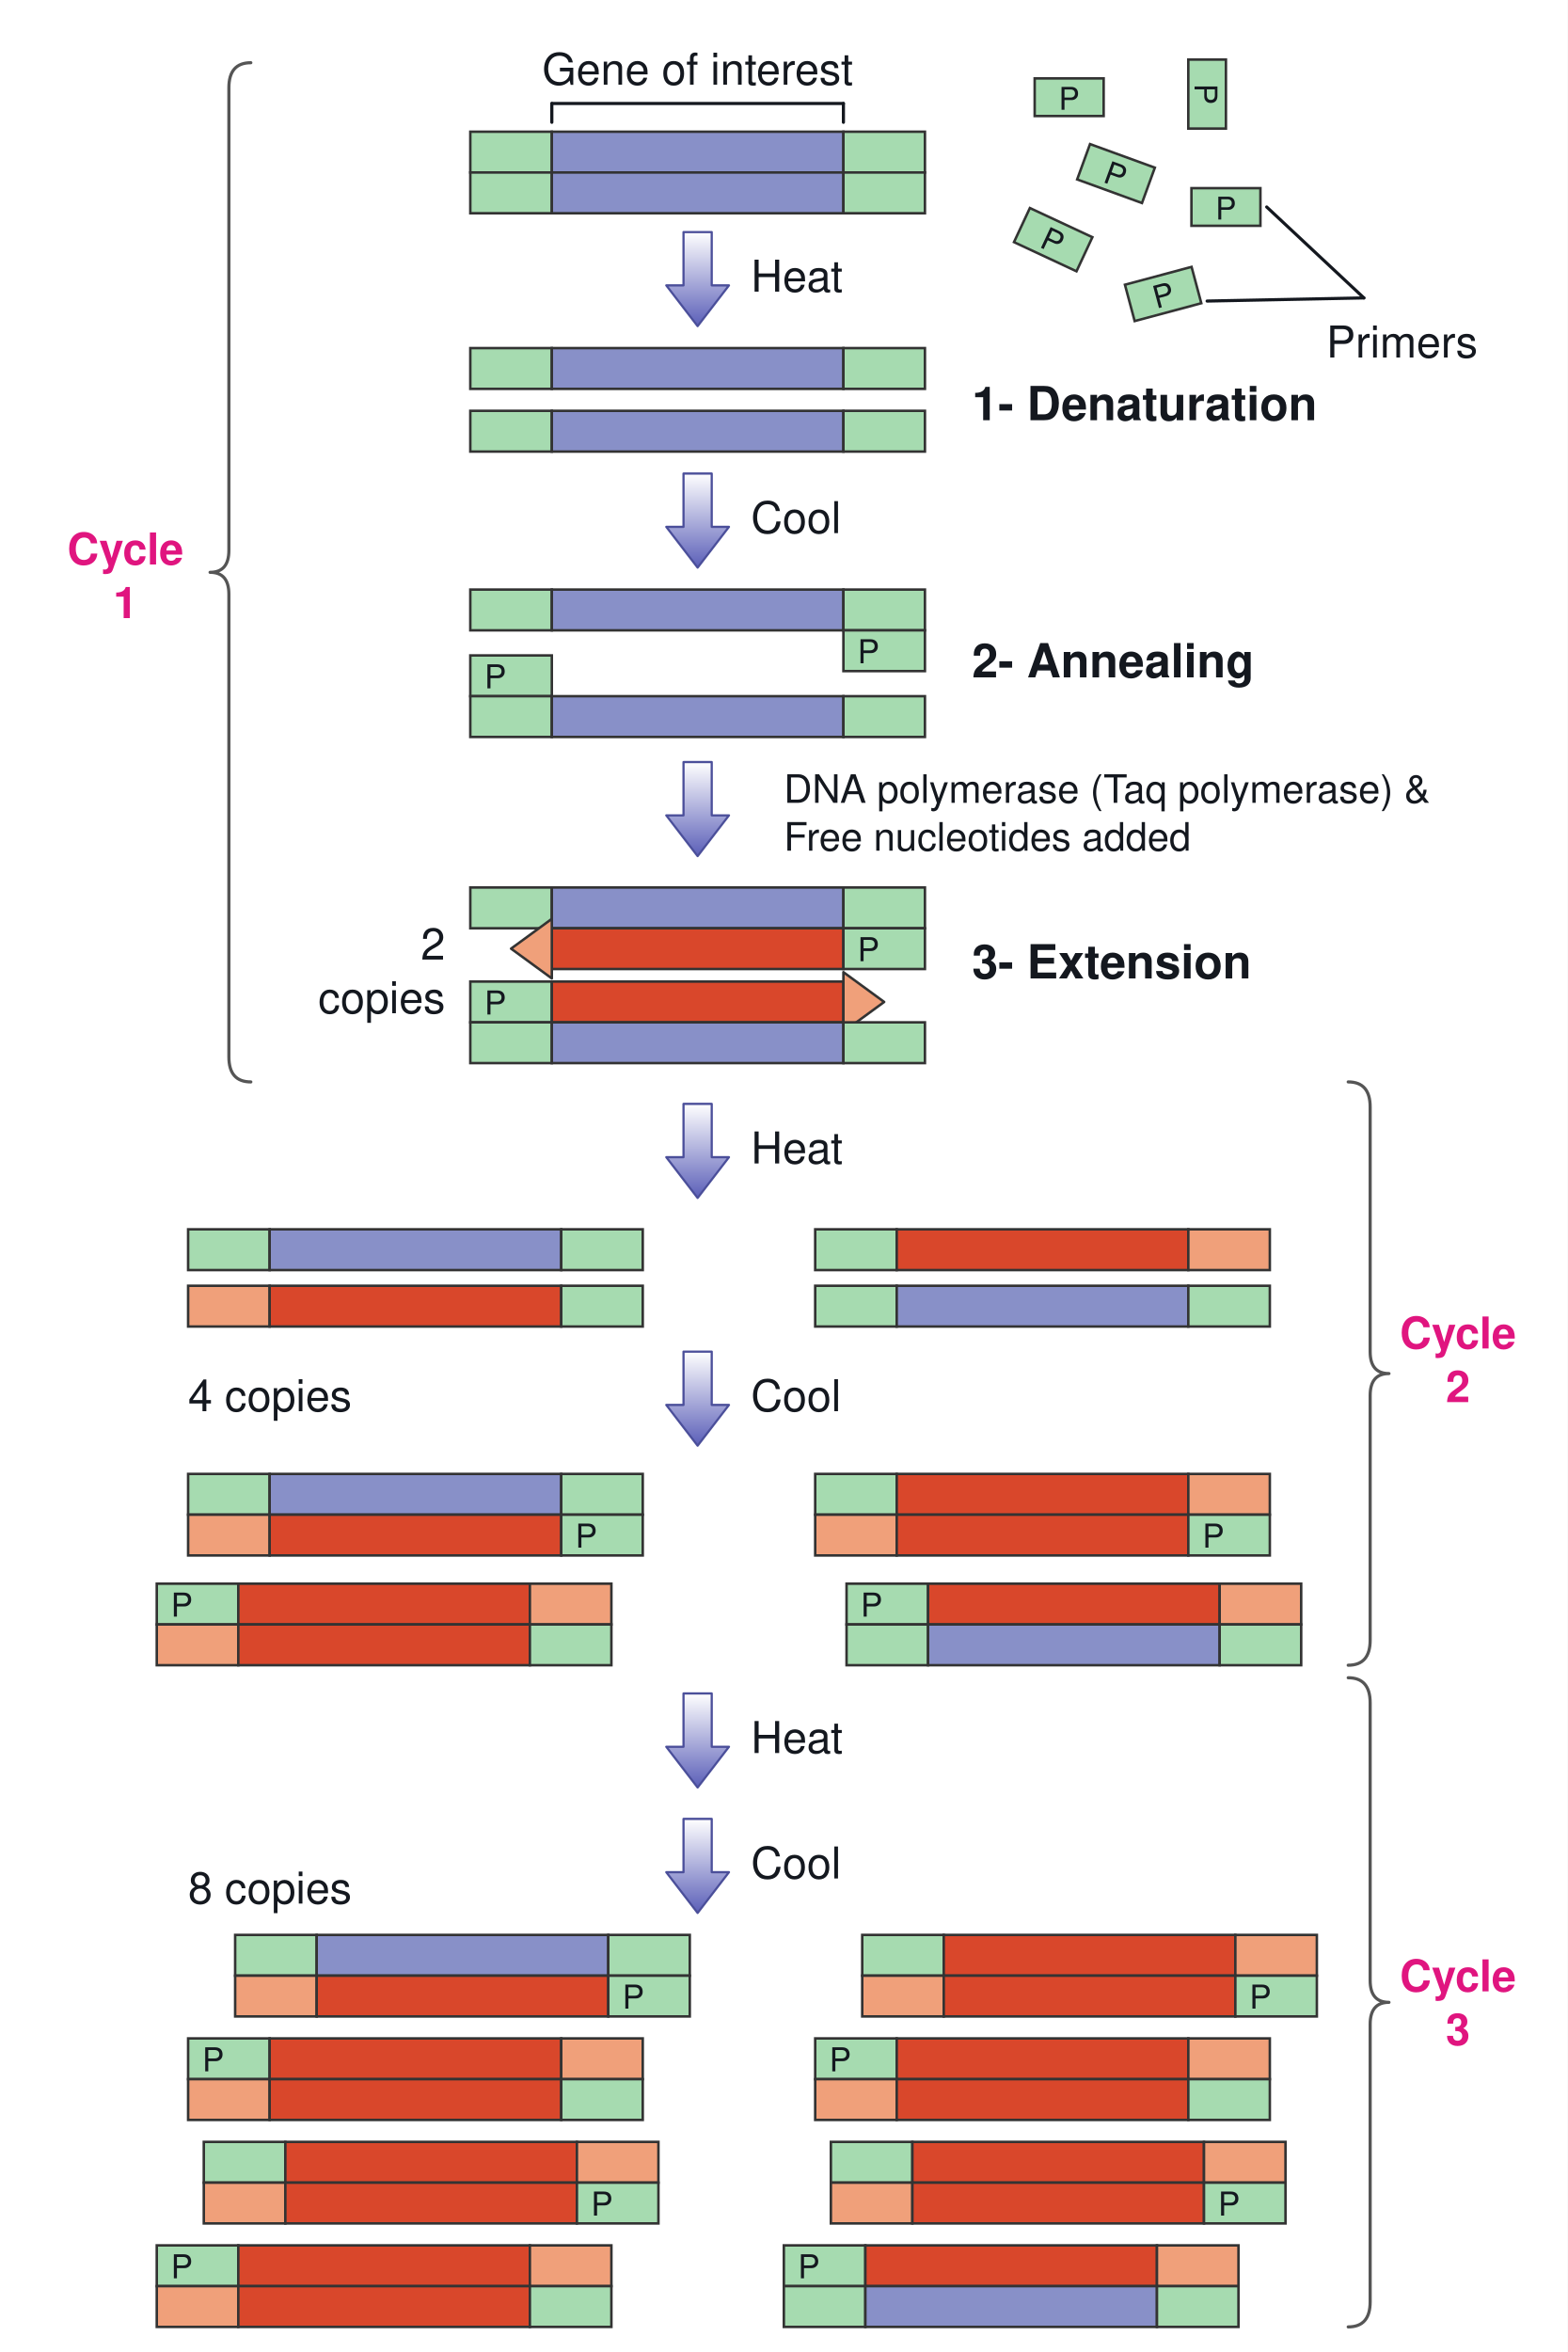
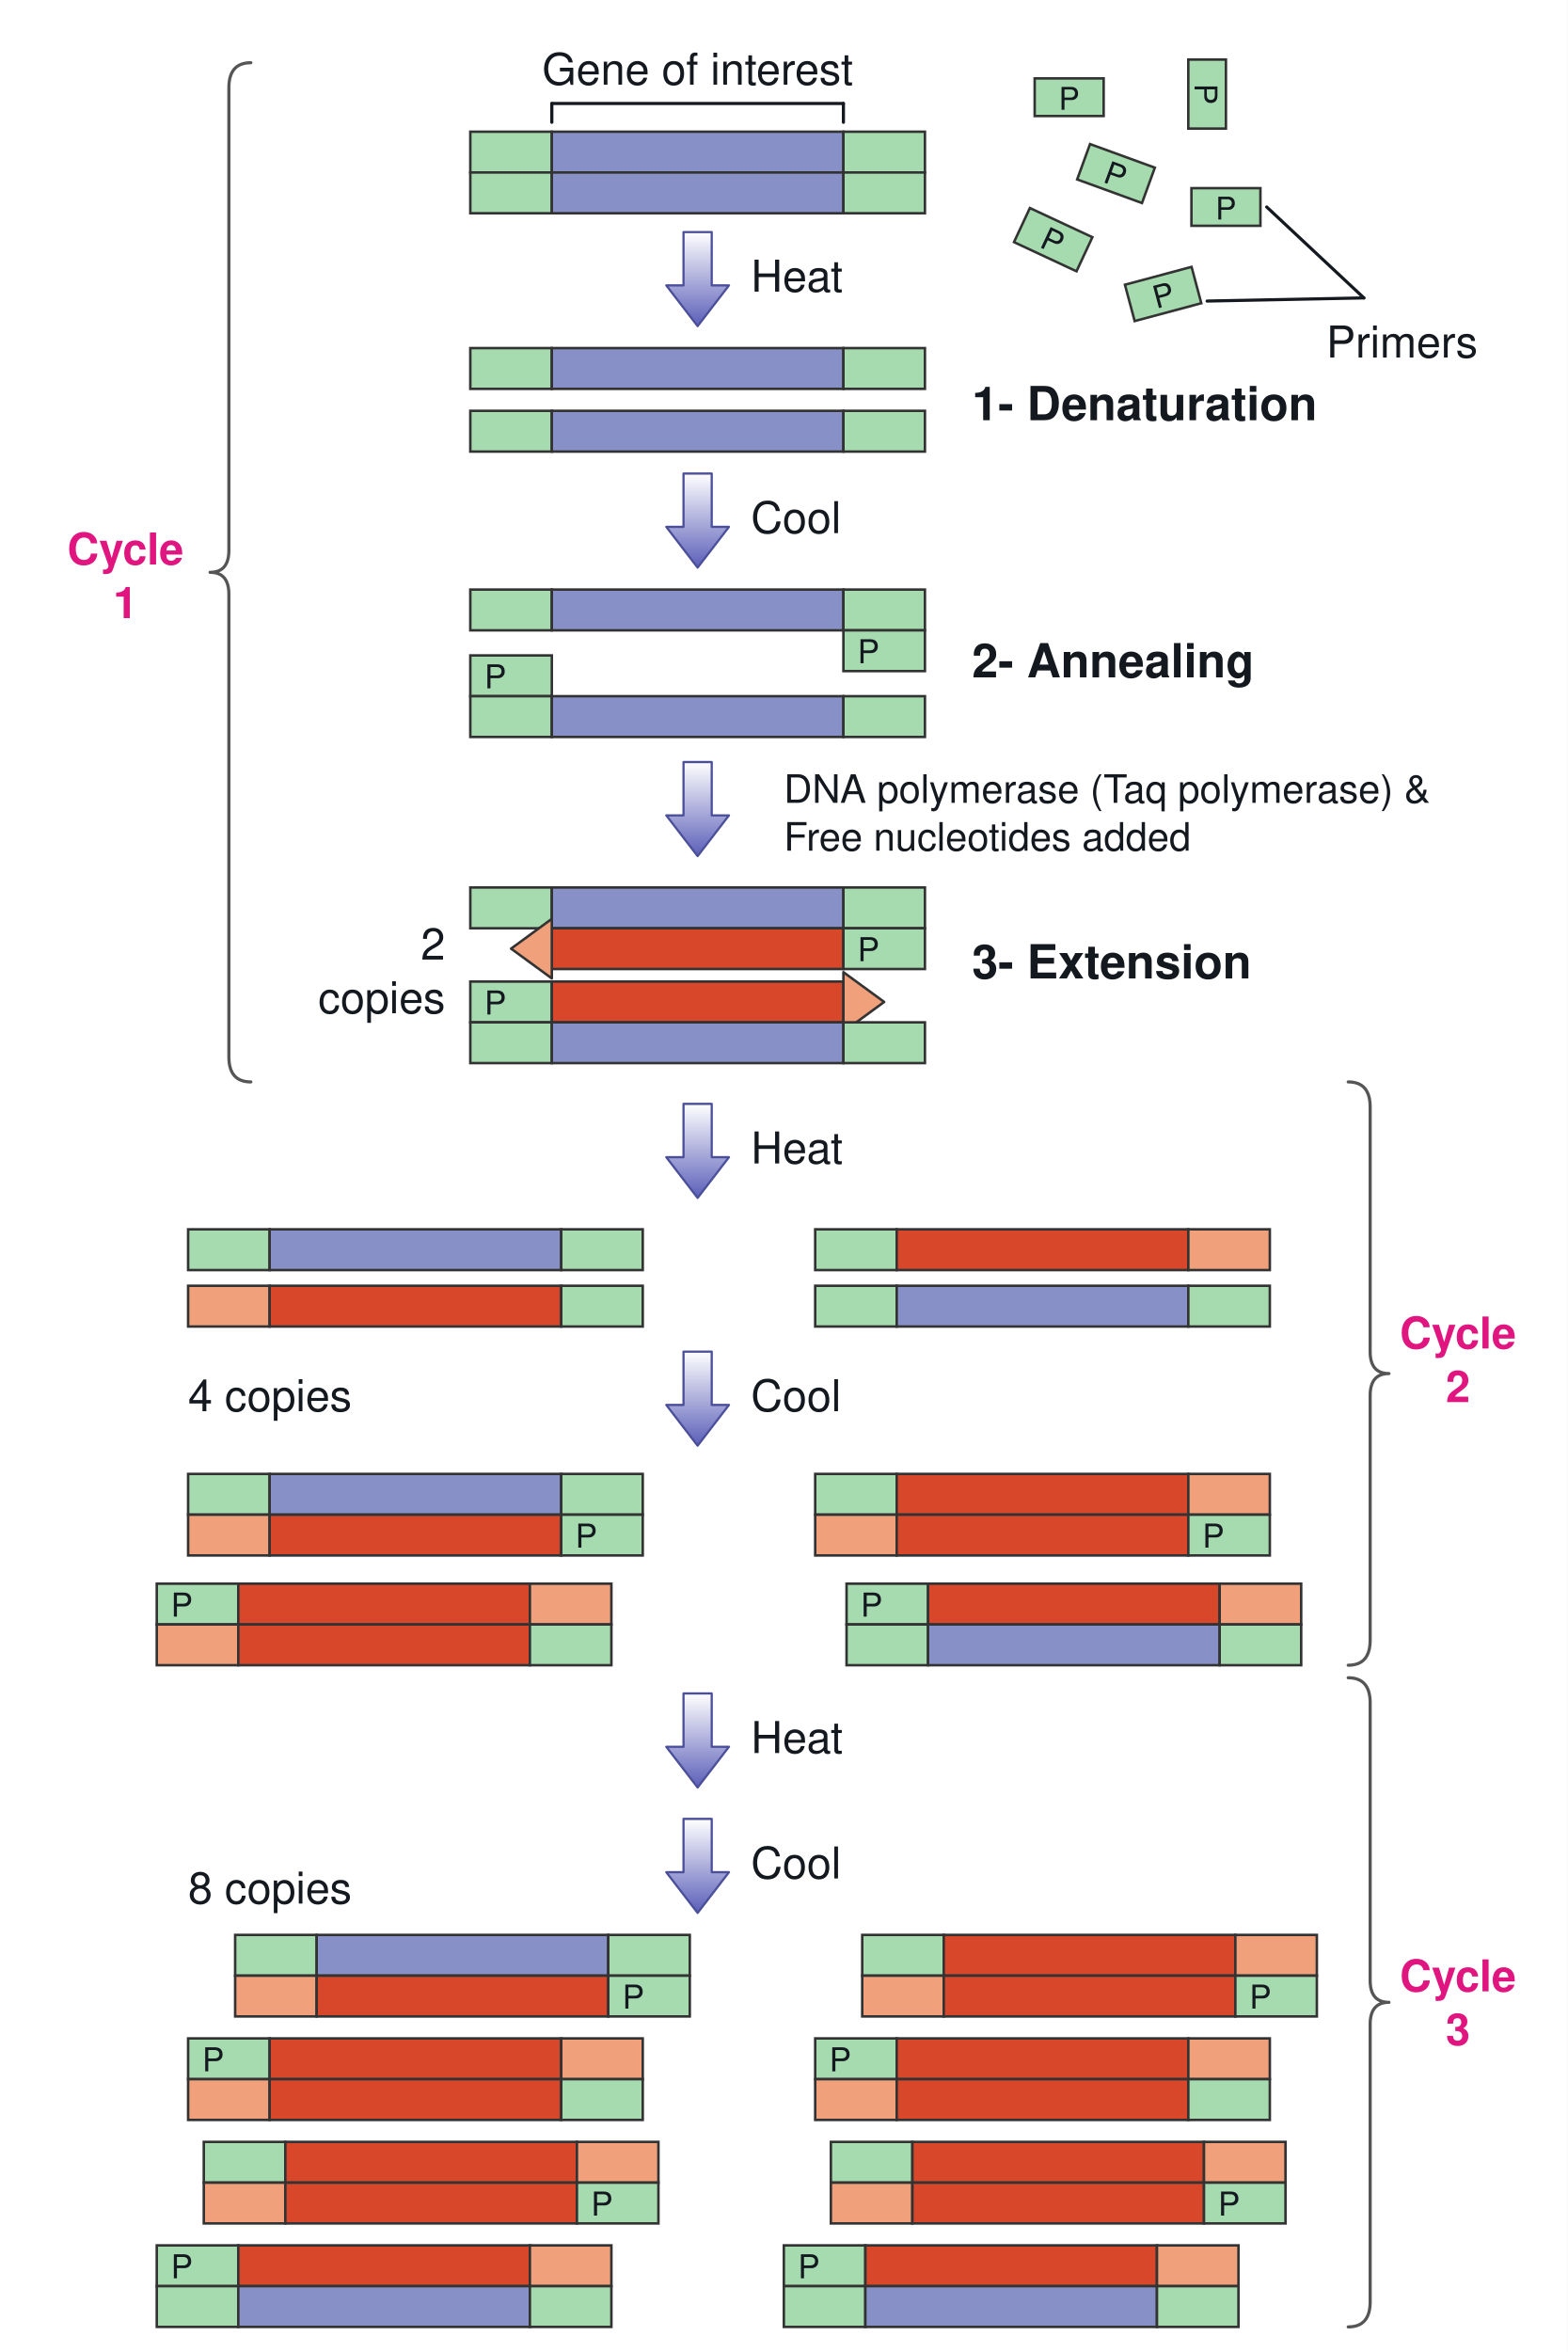
<svg xmlns="http://www.w3.org/2000/svg" viewBox="0 0 1000 1500" font-family="Segoe UI, Helvetica, Arial, sans-serif">
  <rect width="1000" height="1500" fill="#ffffff" />
  <defs>
    <linearGradient id="da" x1="0" y1="0" x2="0" y2="1">
      <stop offset="0" stop-color="#ffffff" />
      <stop offset="1" stop-color="#5b5fb8" />
    </linearGradient>
  </defs>
  <line x1="352.0" y1="66.0" x2="538.0" y2="66.0" stroke="#14181f" stroke-width="2" stroke-linecap="round" />
  <line x1="352.0" y1="66.0" x2="352.0" y2="78.0" stroke="#14181f" stroke-width="2" stroke-linecap="round" />
  <line x1="538.0" y1="66.0" x2="538.0" y2="78.0" stroke="#14181f" stroke-width="2" stroke-linecap="round" />
  <text x="445.0" y="54.0" font-size="28" fill="#14181f" text-anchor="middle" font-weight="400">Gene of interest</text>
  <rect x="300.0" y="84.0" width="52.0" height="26.0" rx="0" stroke="#333" stroke-width="1.6" fill="#a6dbb0" />
  <rect x="352.0" y="84.0" width="186.0" height="26.0" rx="0" stroke="#333" stroke-width="1.6" fill="#8890c8" />
  <rect x="538.0" y="84.0" width="52.0" height="26.0" rx="0" stroke="#333" stroke-width="1.6" fill="#a6dbb0" />
  <rect x="300.0" y="110.0" width="52.0" height="26.0" rx="0" stroke="#333" stroke-width="1.6" fill="#a6dbb0" />
  <rect x="352.0" y="110.0" width="186.0" height="26.0" rx="0" stroke="#333" stroke-width="1.6" fill="#8890c8" />
  <rect x="538.0" y="110.0" width="52.0" height="26.0" rx="0" stroke="#333" stroke-width="1.6" fill="#a6dbb0" />
  <g transform="rotate(0 680 62)">
    <rect x="660.0" y="50.0" width="44.0" height="24.0" rx="0" stroke="#333" stroke-width="1.6" fill="#a6dbb0" />
    <text x="682.0" y="70.0" font-size="20" fill="#14181f" text-anchor="middle" font-weight="400">P</text>
  </g>
  <g transform="rotate(90 770 58)">
    <rect x="750.0" y="46.0" width="44.0" height="24.0" rx="0" stroke="#333" stroke-width="1.6" fill="#a6dbb0" />
    <text x="772.0" y="66.0" font-size="20" fill="#14181f" text-anchor="middle" font-weight="400">P</text>
  </g>
  <g transform="rotate(20 710 110)">
    <rect x="690.0" y="98.0" width="44.0" height="24.0" rx="0" stroke="#333" stroke-width="1.6" fill="#a6dbb0" />
    <text x="712.0" y="118.0" font-size="20" fill="#14181f" text-anchor="middle" font-weight="400">P</text>
  </g>
  <g transform="rotate(25 670 152)">
    <rect x="650.0" y="140.0" width="44.0" height="24.0" rx="0" stroke="#333" stroke-width="1.6" fill="#a6dbb0" />
    <text x="672.0" y="160.0" font-size="20" fill="#14181f" text-anchor="middle" font-weight="400">P</text>
  </g>
  <g transform="rotate(0 780 132)">
    <rect x="760.0" y="120.0" width="44.0" height="24.0" rx="0" stroke="#333" stroke-width="1.6" fill="#a6dbb0" />
    <text x="782.0" y="140.0" font-size="20" fill="#14181f" text-anchor="middle" font-weight="400">P</text>
  </g>
  <g transform="rotate(-15 740 188)">
    <rect x="720.0" y="176.0" width="44.0" height="24.0" rx="0" stroke="#333" stroke-width="1.6" fill="#a6dbb0" />
    <text x="742.0" y="196.0" font-size="20" fill="#14181f" text-anchor="middle" font-weight="400">P</text>
  </g>
  <line x1="870.0" y1="190.0" x2="808.0" y2="132.0" stroke="#14181f" stroke-width="2" stroke-linecap="round" />
  <line x1="870.0" y1="190.0" x2="770.0" y2="192.0" stroke="#14181f" stroke-width="2" stroke-linecap="round" />
  <text x="846.0" y="228.0" font-size="28" fill="#14181f" text-anchor="start" font-weight="400">Primers</text>
  <path d="M436.0 148.0 L454.0 148.0 L454.0 182.0 L465.0 182.0 L445.0 208.0 L425.0 182.0 L436.0 182.0 Z" stroke="#4b4f9a" stroke-width="1.4" fill="url(#da)" stroke-linejoin="round" stroke-linecap="round" />
  <text x="479.0" y="186.0" font-size="28" fill="#14181f" text-anchor="start" font-weight="400">Heat</text>
  <rect x="300.0" y="222.0" width="52.0" height="26.0" rx="0" stroke="#333" stroke-width="1.6" fill="#a6dbb0" />
  <rect x="352.0" y="222.0" width="186.0" height="26.0" rx="0" stroke="#333" stroke-width="1.6" fill="#8890c8" />
  <rect x="538.0" y="222.0" width="52.0" height="26.0" rx="0" stroke="#333" stroke-width="1.6" fill="#a6dbb0" />
  <rect x="300.0" y="262.0" width="52.0" height="26.0" rx="0" stroke="#333" stroke-width="1.6" fill="#a6dbb0" />
  <rect x="352.0" y="262.0" width="186.0" height="26.0" rx="0" stroke="#333" stroke-width="1.6" fill="#8890c8" />
  <rect x="538.0" y="262.0" width="52.0" height="26.0" rx="0" stroke="#333" stroke-width="1.6" fill="#a6dbb0" />
  <text x="620.0" y="268.0" font-size="30" fill="#14181f" text-anchor="start" font-weight="700">1- Denaturation</text>
  <path d="M436.0 302.0 L454.0 302.0 L454.0 336.0 L465.0 336.0 L445.0 362.0 L425.0 336.0 L436.0 336.0 Z" stroke="#4b4f9a" stroke-width="1.4" fill="url(#da)" stroke-linejoin="round" stroke-linecap="round" />
  <text x="479.0" y="340.0" font-size="28" fill="#14181f" text-anchor="start" font-weight="400">Cool</text>
  <rect x="300.0" y="376.0" width="52.0" height="26.0" rx="0" stroke="#333" stroke-width="1.6" fill="#a6dbb0" />
  <rect x="352.0" y="376.0" width="186.0" height="26.0" rx="0" stroke="#333" stroke-width="1.6" fill="#8890c8" />
  <rect x="538.0" y="376.0" width="52.0" height="26.0" rx="0" stroke="#333" stroke-width="1.6" fill="#a6dbb0" />
  <rect x="538.0" y="402.0" width="52.0" height="26.0" rx="0" stroke="#333" stroke-width="1.6" fill="#a6dbb0" />
  <text x="554.0" y="423.0" font-size="21" fill="#14181f" text-anchor="middle" font-weight="400">P</text>
  <rect x="300.0" y="418.0" width="52.0" height="26.0" rx="0" stroke="#333" stroke-width="1.6" fill="#a6dbb0" />
  <text x="316.0" y="439.0" font-size="21" fill="#14181f" text-anchor="middle" font-weight="400">P</text>
  <rect x="300.0" y="444.0" width="52.0" height="26.0" rx="0" stroke="#333" stroke-width="1.6" fill="#a6dbb0" />
  <rect x="352.0" y="444.0" width="186.0" height="26.0" rx="0" stroke="#333" stroke-width="1.6" fill="#8890c8" />
  <rect x="538.0" y="444.0" width="52.0" height="26.0" rx="0" stroke="#333" stroke-width="1.6" fill="#a6dbb0" />
  <text x="620.0" y="432.0" font-size="30" fill="#14181f" text-anchor="start" font-weight="700">2- Annealing</text>
  <path d="M436.0 486.0 L454.0 486.0 L454.0 520.0 L465.0 520.0 L445.0 546.0 L425.0 520.0 L436.0 520.0 Z" stroke="#4b4f9a" stroke-width="1.4" fill="url(#da)" stroke-linejoin="round" stroke-linecap="round" />
  <text x="500.0" y="512.0" font-size="25" fill="#14181f" text-anchor="start" font-weight="400">DNA polymerase (Taq polymerase) &amp;</text>
  <text x="500.0" y="542.5" font-size="25" fill="#14181f" text-anchor="start" font-weight="400">Free nucleotides added</text>
  <rect x="300.0" y="566.0" width="52.0" height="26.0" rx="0" stroke="#333" stroke-width="1.6" fill="#a6dbb0" />
  <rect x="352.0" y="566.0" width="186.0" height="26.0" rx="0" stroke="#333" stroke-width="1.6" fill="#8890c8" />
  <rect x="538.0" y="566.0" width="52.0" height="26.0" rx="0" stroke="#333" stroke-width="1.6" fill="#a6dbb0" />
  <rect x="352.0" y="592.0" width="186.0" height="26.0" rx="0" stroke="#333" stroke-width="1.6" fill="#d9472b" />
  <path d="M352.0 586.0 L326.0 605.0 L352.0 624.0 Z" stroke="#333" stroke-width="1.6" fill="#f0a07a" stroke-linejoin="round" stroke-linecap="round" />
  <rect x="538.0" y="592.0" width="52.0" height="26.0" rx="0" stroke="#333" stroke-width="1.6" fill="#a6dbb0" />
  <text x="554.0" y="613.0" font-size="21" fill="#14181f" text-anchor="middle" font-weight="400">P</text>
  <rect x="300.0" y="626.0" width="52.0" height="26.0" rx="0" stroke="#333" stroke-width="1.6" fill="#a6dbb0" />
  <text x="316.0" y="647.0" font-size="21" fill="#14181f" text-anchor="middle" font-weight="400">P</text>
  <rect x="352.0" y="626.0" width="186.0" height="26.0" rx="0" stroke="#333" stroke-width="1.6" fill="#d9472b" />
  <path d="M538.0 620.0 L564.0 639.0 L538.0 658.0 Z" stroke="#333" stroke-width="1.6" fill="#f0a07a" stroke-linejoin="round" stroke-linecap="round" />
  <rect x="300.0" y="652.0" width="52.0" height="26.0" rx="0" stroke="#333" stroke-width="1.6" fill="#a6dbb0" />
  <rect x="352.0" y="652.0" width="186.0" height="26.0" rx="0" stroke="#333" stroke-width="1.6" fill="#8890c8" />
  <rect x="538.0" y="652.0" width="52.0" height="26.0" rx="0" stroke="#333" stroke-width="1.6" fill="#a6dbb0" />
  <text x="620.0" y="624.0" font-size="30" fill="#14181f" text-anchor="start" font-weight="700">3- Extension</text>
  <text x="284.0" y="612.0" font-size="28" fill="#14181f" text-anchor="end" font-weight="400">2</text>
  <text x="284.0" y="646.2" font-size="28" fill="#14181f" text-anchor="end" font-weight="400">copies</text>
  <path d="M160 40 Q146 40 146 56 L146 351.0 Q146 365.0 134 365.0 Q146 365.0 146 379.0 L146 674 Q146 690 160 690" stroke="#555" stroke-width="2" fill="none" stroke-linejoin="round" stroke-linecap="round" />
  <text x="98.0" y="361.0" font-size="28" fill="#e0157f" text-anchor="middle" font-weight="700" />
  <text x="80.0" y="360.0" font-size="28" fill="#e0157f" text-anchor="middle" font-weight="700">Cycle</text>
  <text x="80.0" y="394.2" font-size="28" fill="#e0157f" text-anchor="middle" font-weight="700">1</text>
  <path d="M436.0 704.0 L454.0 704.0 L454.0 738.0 L465.0 738.0 L445.0 764.0 L425.0 738.0 L436.0 738.0 Z" stroke="#4b4f9a" stroke-width="1.4" fill="url(#da)" stroke-linejoin="round" stroke-linecap="round" />
  <text x="479.0" y="742.0" font-size="28" fill="#14181f" text-anchor="start" font-weight="400">Heat</text>
  <rect x="120.0" y="784.0" width="52.0" height="26.0" rx="0" stroke="#333" stroke-width="1.6" fill="#a6dbb0" />
  <rect x="172.0" y="784.0" width="186.0" height="26.0" rx="0" stroke="#333" stroke-width="1.6" fill="#8890c8" />
  <rect x="358.0" y="784.0" width="52.0" height="26.0" rx="0" stroke="#333" stroke-width="1.6" fill="#a6dbb0" />
  <rect x="120.0" y="820.0" width="52.0" height="26.0" rx="0" stroke="#333" stroke-width="1.6" fill="#f0a07a" />
  <rect x="172.0" y="820.0" width="186.0" height="26.0" rx="0" stroke="#333" stroke-width="1.6" fill="#d9472b" />
  <rect x="358.0" y="820.0" width="52.0" height="26.0" rx="0" stroke="#333" stroke-width="1.6" fill="#a6dbb0" />
  <rect x="520.0" y="784.0" width="52.0" height="26.0" rx="0" stroke="#333" stroke-width="1.6" fill="#a6dbb0" />
  <rect x="572.0" y="784.0" width="186.0" height="26.0" rx="0" stroke="#333" stroke-width="1.6" fill="#d9472b" />
  <rect x="758.0" y="784.0" width="52.0" height="26.0" rx="0" stroke="#333" stroke-width="1.6" fill="#f0a07a" />
  <rect x="520.0" y="820.0" width="52.0" height="26.0" rx="0" stroke="#333" stroke-width="1.6" fill="#a6dbb0" />
  <rect x="572.0" y="820.0" width="186.0" height="26.0" rx="0" stroke="#333" stroke-width="1.6" fill="#8890c8" />
  <rect x="758.0" y="820.0" width="52.0" height="26.0" rx="0" stroke="#333" stroke-width="1.6" fill="#a6dbb0" />
  <path d="M436.0 862.0 L454.0 862.0 L454.0 896.0 L465.0 896.0 L445.0 922.0 L425.0 896.0 L436.0 896.0 Z" stroke="#4b4f9a" stroke-width="1.4" fill="url(#da)" stroke-linejoin="round" stroke-linecap="round" />
  <text x="479.0" y="900.0" font-size="28" fill="#14181f" text-anchor="start" font-weight="400">Cool</text>
  <text x="120.0" y="900.0" font-size="28" fill="#14181f" text-anchor="start" font-weight="400">4 copies</text>
  <rect x="120.0" y="940.0" width="52.0" height="26.0" rx="0" stroke="#333" stroke-width="1.6" fill="#a6dbb0" />
  <rect x="172.0" y="940.0" width="186.0" height="26.0" rx="0" stroke="#333" stroke-width="1.6" fill="#8890c8" />
  <rect x="358.0" y="940.0" width="52.0" height="26.0" rx="0" stroke="#333" stroke-width="1.6" fill="#a6dbb0" />
  <rect x="120.0" y="966.0" width="52.0" height="26.0" rx="0" stroke="#333" stroke-width="1.6" fill="#f0a07a" />
  <rect x="172.0" y="966.0" width="186.0" height="26.0" rx="0" stroke="#333" stroke-width="1.6" fill="#d9472b" />
  <rect x="358.0" y="966.0" width="52.0" height="26.0" rx="0" stroke="#333" stroke-width="1.6" fill="#a6dbb0" />
  <text x="374.0" y="987.0" font-size="21" fill="#14181f" text-anchor="middle" font-weight="400">P</text>
  <rect x="100.0" y="1010.0" width="52.0" height="26.0" rx="0" stroke="#333" stroke-width="1.6" fill="#a6dbb0" />
  <text x="116.0" y="1031.0" font-size="21" fill="#14181f" text-anchor="middle" font-weight="400">P</text>
  <rect x="152.0" y="1010.0" width="186.0" height="26.0" rx="0" stroke="#333" stroke-width="1.6" fill="#d9472b" />
  <rect x="338.0" y="1010.0" width="52.0" height="26.0" rx="0" stroke="#333" stroke-width="1.6" fill="#f0a07a" />
  <rect x="100.0" y="1036.0" width="52.0" height="26.0" rx="0" stroke="#333" stroke-width="1.6" fill="#f0a07a" />
  <rect x="152.0" y="1036.0" width="186.0" height="26.0" rx="0" stroke="#333" stroke-width="1.6" fill="#d9472b" />
  <rect x="338.0" y="1036.0" width="52.0" height="26.0" rx="0" stroke="#333" stroke-width="1.6" fill="#a6dbb0" />
  <rect x="520.0" y="940.0" width="52.0" height="26.0" rx="0" stroke="#333" stroke-width="1.6" fill="#a6dbb0" />
  <rect x="572.0" y="940.0" width="186.0" height="26.0" rx="0" stroke="#333" stroke-width="1.6" fill="#d9472b" />
  <rect x="758.0" y="940.0" width="52.0" height="26.0" rx="0" stroke="#333" stroke-width="1.6" fill="#f0a07a" />
  <rect x="520.0" y="966.0" width="52.0" height="26.0" rx="0" stroke="#333" stroke-width="1.6" fill="#f0a07a" />
  <rect x="572.0" y="966.0" width="186.0" height="26.0" rx="0" stroke="#333" stroke-width="1.6" fill="#d9472b" />
  <rect x="758.0" y="966.0" width="52.0" height="26.0" rx="0" stroke="#333" stroke-width="1.6" fill="#a6dbb0" />
  <text x="774.0" y="987.0" font-size="21" fill="#14181f" text-anchor="middle" font-weight="400">P</text>
  <rect x="540.0" y="1010.0" width="52.0" height="26.0" rx="0" stroke="#333" stroke-width="1.6" fill="#a6dbb0" />
  <text x="556.0" y="1031.0" font-size="21" fill="#14181f" text-anchor="middle" font-weight="400">P</text>
  <rect x="592.0" y="1010.0" width="186.0" height="26.0" rx="0" stroke="#333" stroke-width="1.6" fill="#d9472b" />
  <rect x="778.0" y="1010.0" width="52.0" height="26.0" rx="0" stroke="#333" stroke-width="1.6" fill="#f0a07a" />
  <rect x="540.0" y="1036.0" width="52.0" height="26.0" rx="0" stroke="#333" stroke-width="1.6" fill="#a6dbb0" />
  <rect x="592.0" y="1036.0" width="186.0" height="26.0" rx="0" stroke="#333" stroke-width="1.6" fill="#8890c8" />
  <rect x="778.0" y="1036.0" width="52.0" height="26.0" rx="0" stroke="#333" stroke-width="1.6" fill="#a6dbb0" />
  <path d="M860 690 Q874 690 874 706 L874 862.0 Q874 876.0 886 876.0 Q874 876.0 874 890.0 L874 1046 Q874 1062 860 1062" stroke="#555" stroke-width="2" fill="none" stroke-linejoin="round" stroke-linecap="round" />
  <text x="922.0" y="872.0" font-size="28" fill="#e0157f" text-anchor="middle" font-weight="700" />
  <text x="930.0" y="860.0" font-size="28" fill="#e0157f" text-anchor="middle" font-weight="700">Cycle</text>
  <text x="930.0" y="894.2" font-size="28" fill="#e0157f" text-anchor="middle" font-weight="700">2</text>
  <path d="M436.0 1080.0 L454.0 1080.0 L454.0 1114.0 L465.0 1114.0 L445.0 1140.0 L425.0 1114.0 L436.0 1114.0 Z" stroke="#4b4f9a" stroke-width="1.4" fill="url(#da)" stroke-linejoin="round" stroke-linecap="round" />
  <text x="479.0" y="1118.0" font-size="28" fill="#14181f" text-anchor="start" font-weight="400">Heat</text>
  <path d="M436.0 1160.0 L454.0 1160.0 L454.0 1194.0 L465.0 1194.0 L445.0 1220.0 L425.0 1194.0 L436.0 1194.0 Z" stroke="#4b4f9a" stroke-width="1.4" fill="url(#da)" stroke-linejoin="round" stroke-linecap="round" />
  <text x="479.0" y="1198.0" font-size="28" fill="#14181f" text-anchor="start" font-weight="400">Cool</text>
  <text x="120.0" y="1214.0" font-size="28" fill="#14181f" text-anchor="start" font-weight="400">8 copies</text>
  <rect x="150.0" y="1234.0" width="52.0" height="26.0" rx="0" stroke="#333" stroke-width="1.6" fill="#a6dbb0" />
  <rect x="202.0" y="1234.0" width="186.0" height="26.0" rx="0" stroke="#333" stroke-width="1.6" fill="#8890c8" />
  <rect x="388.0" y="1234.0" width="52.0" height="26.0" rx="0" stroke="#333" stroke-width="1.6" fill="#a6dbb0" />
  <rect x="150.0" y="1260.0" width="52.0" height="26.0" rx="0" stroke="#333" stroke-width="1.6" fill="#f0a07a" />
  <rect x="202.0" y="1260.0" width="186.0" height="26.0" rx="0" stroke="#333" stroke-width="1.6" fill="#d9472b" />
  <rect x="388.0" y="1260.0" width="52.0" height="26.0" rx="0" stroke="#333" stroke-width="1.6" fill="#a6dbb0" />
  <text x="404.0" y="1281.0" font-size="21" fill="#14181f" text-anchor="middle" font-weight="400">P</text>
  <rect x="550.0" y="1234.0" width="52.0" height="26.0" rx="0" stroke="#333" stroke-width="1.6" fill="#a6dbb0" />
  <rect x="602.0" y="1234.0" width="186.0" height="26.0" rx="0" stroke="#333" stroke-width="1.6" fill="#d9472b" />
  <rect x="788.0" y="1234.0" width="52.0" height="26.0" rx="0" stroke="#333" stroke-width="1.6" fill="#f0a07a" />
  <rect x="550.0" y="1260.0" width="52.0" height="26.0" rx="0" stroke="#333" stroke-width="1.6" fill="#f0a07a" />
  <rect x="602.0" y="1260.0" width="186.0" height="26.0" rx="0" stroke="#333" stroke-width="1.6" fill="#d9472b" />
  <rect x="788.0" y="1260.0" width="52.0" height="26.0" rx="0" stroke="#333" stroke-width="1.6" fill="#a6dbb0" />
  <text x="804.0" y="1281.0" font-size="21" fill="#14181f" text-anchor="middle" font-weight="400">P</text>
  <rect x="120.0" y="1300.0" width="52.0" height="26.0" rx="0" stroke="#333" stroke-width="1.6" fill="#a6dbb0" />
  <text x="136.0" y="1321.0" font-size="21" fill="#14181f" text-anchor="middle" font-weight="400">P</text>
  <rect x="172.0" y="1300.0" width="186.0" height="26.0" rx="0" stroke="#333" stroke-width="1.6" fill="#d9472b" />
  <rect x="358.0" y="1300.0" width="52.0" height="26.0" rx="0" stroke="#333" stroke-width="1.6" fill="#f0a07a" />
  <rect x="120.0" y="1326.0" width="52.0" height="26.0" rx="0" stroke="#333" stroke-width="1.6" fill="#f0a07a" />
  <rect x="172.0" y="1326.0" width="186.0" height="26.0" rx="0" stroke="#333" stroke-width="1.6" fill="#d9472b" />
  <rect x="358.0" y="1326.0" width="52.0" height="26.0" rx="0" stroke="#333" stroke-width="1.6" fill="#a6dbb0" />
  <rect x="520.0" y="1300.0" width="52.0" height="26.0" rx="0" stroke="#333" stroke-width="1.6" fill="#a6dbb0" />
  <text x="536.0" y="1321.0" font-size="21" fill="#14181f" text-anchor="middle" font-weight="400">P</text>
  <rect x="572.0" y="1300.0" width="186.0" height="26.0" rx="0" stroke="#333" stroke-width="1.6" fill="#d9472b" />
  <rect x="758.0" y="1300.0" width="52.0" height="26.0" rx="0" stroke="#333" stroke-width="1.6" fill="#f0a07a" />
  <rect x="520.0" y="1326.0" width="52.0" height="26.0" rx="0" stroke="#333" stroke-width="1.6" fill="#f0a07a" />
  <rect x="572.0" y="1326.0" width="186.0" height="26.0" rx="0" stroke="#333" stroke-width="1.6" fill="#d9472b" />
  <rect x="758.0" y="1326.0" width="52.0" height="26.0" rx="0" stroke="#333" stroke-width="1.6" fill="#a6dbb0" />
  <rect x="130.0" y="1366.0" width="52.0" height="26.0" rx="0" stroke="#333" stroke-width="1.6" fill="#a6dbb0" />
  <rect x="182.0" y="1366.0" width="186.0" height="26.0" rx="0" stroke="#333" stroke-width="1.6" fill="#d9472b" />
  <rect x="368.0" y="1366.0" width="52.0" height="26.0" rx="0" stroke="#333" stroke-width="1.6" fill="#f0a07a" />
  <rect x="130.0" y="1392.0" width="52.0" height="26.0" rx="0" stroke="#333" stroke-width="1.6" fill="#f0a07a" />
  <rect x="182.0" y="1392.0" width="186.0" height="26.0" rx="0" stroke="#333" stroke-width="1.6" fill="#d9472b" />
  <rect x="368.0" y="1392.0" width="52.0" height="26.0" rx="0" stroke="#333" stroke-width="1.6" fill="#a6dbb0" />
  <text x="384.0" y="1413.0" font-size="21" fill="#14181f" text-anchor="middle" font-weight="400">P</text>
  <rect x="530.0" y="1366.0" width="52.0" height="26.0" rx="0" stroke="#333" stroke-width="1.6" fill="#a6dbb0" />
  <rect x="582.0" y="1366.0" width="186.0" height="26.0" rx="0" stroke="#333" stroke-width="1.6" fill="#d9472b" />
  <rect x="768.0" y="1366.0" width="52.0" height="26.0" rx="0" stroke="#333" stroke-width="1.6" fill="#f0a07a" />
  <rect x="530.0" y="1392.0" width="52.0" height="26.0" rx="0" stroke="#333" stroke-width="1.6" fill="#f0a07a" />
  <rect x="582.0" y="1392.0" width="186.0" height="26.0" rx="0" stroke="#333" stroke-width="1.6" fill="#d9472b" />
  <rect x="768.0" y="1392.0" width="52.0" height="26.0" rx="0" stroke="#333" stroke-width="1.6" fill="#a6dbb0" />
  <text x="784.0" y="1413.0" font-size="21" fill="#14181f" text-anchor="middle" font-weight="400">P</text>
  <rect x="100.0" y="1432.0" width="52.0" height="26.0" rx="0" stroke="#333" stroke-width="1.6" fill="#a6dbb0" />
  <text x="116.0" y="1453.0" font-size="21" fill="#14181f" text-anchor="middle" font-weight="400">P</text>
  <rect x="152.0" y="1432.0" width="186.0" height="26.0" rx="0" stroke="#333" stroke-width="1.6" fill="#d9472b" />
  <rect x="338.0" y="1432.0" width="52.0" height="26.0" rx="0" stroke="#333" stroke-width="1.6" fill="#f0a07a" />
-   <rect x="100.0" y="1458.0" width="52.0" height="26.0" rx="0" stroke="#333" stroke-width="1.6" fill="#f0a07a" />
-   <rect x="152.0" y="1458.0" width="186.0" height="26.0" rx="0" stroke="#333" stroke-width="1.6" fill="#d9472b" />
+   <rect x="100.0" y="1458.0" width="52.0" height="26.0" rx="0" stroke="#333" stroke-width="1.6" fill="#a6dbb0" />
+   <rect x="152.0" y="1458.0" width="186.0" height="26.0" rx="0" stroke="#333" stroke-width="1.6" fill="#8890c8" />
  <rect x="338.0" y="1458.0" width="52.0" height="26.0" rx="0" stroke="#333" stroke-width="1.6" fill="#a6dbb0" />
  <rect x="500.0" y="1432.0" width="52.0" height="26.0" rx="0" stroke="#333" stroke-width="1.6" fill="#a6dbb0" />
  <text x="516.0" y="1453.0" font-size="21" fill="#14181f" text-anchor="middle" font-weight="400">P</text>
  <rect x="552.0" y="1432.0" width="186.0" height="26.0" rx="0" stroke="#333" stroke-width="1.6" fill="#d9472b" />
  <rect x="738.0" y="1432.0" width="52.0" height="26.0" rx="0" stroke="#333" stroke-width="1.6" fill="#f0a07a" />
  <rect x="500.0" y="1458.0" width="52.0" height="26.0" rx="0" stroke="#333" stroke-width="1.6" fill="#a6dbb0" />
  <rect x="552.0" y="1458.0" width="186.0" height="26.0" rx="0" stroke="#333" stroke-width="1.6" fill="#8890c8" />
  <rect x="738.0" y="1458.0" width="52.0" height="26.0" rx="0" stroke="#333" stroke-width="1.6" fill="#a6dbb0" />
  <path d="M860 1070 Q874 1070 874 1086 L874 1263.0 Q874 1277.0 886 1277.0 Q874 1277.0 874 1291.0 L874 1468 Q874 1484 860 1484" stroke="#555" stroke-width="2" fill="none" stroke-linejoin="round" stroke-linecap="round" />
  <text x="922.0" y="1273.0" font-size="28" fill="#e0157f" text-anchor="middle" font-weight="700" />
  <text x="930.0" y="1270.0" font-size="28" fill="#e0157f" text-anchor="middle" font-weight="700">Cycle</text>
  <text x="930.0" y="1304.2" font-size="28" fill="#e0157f" text-anchor="middle" font-weight="700">3</text>
</svg>
